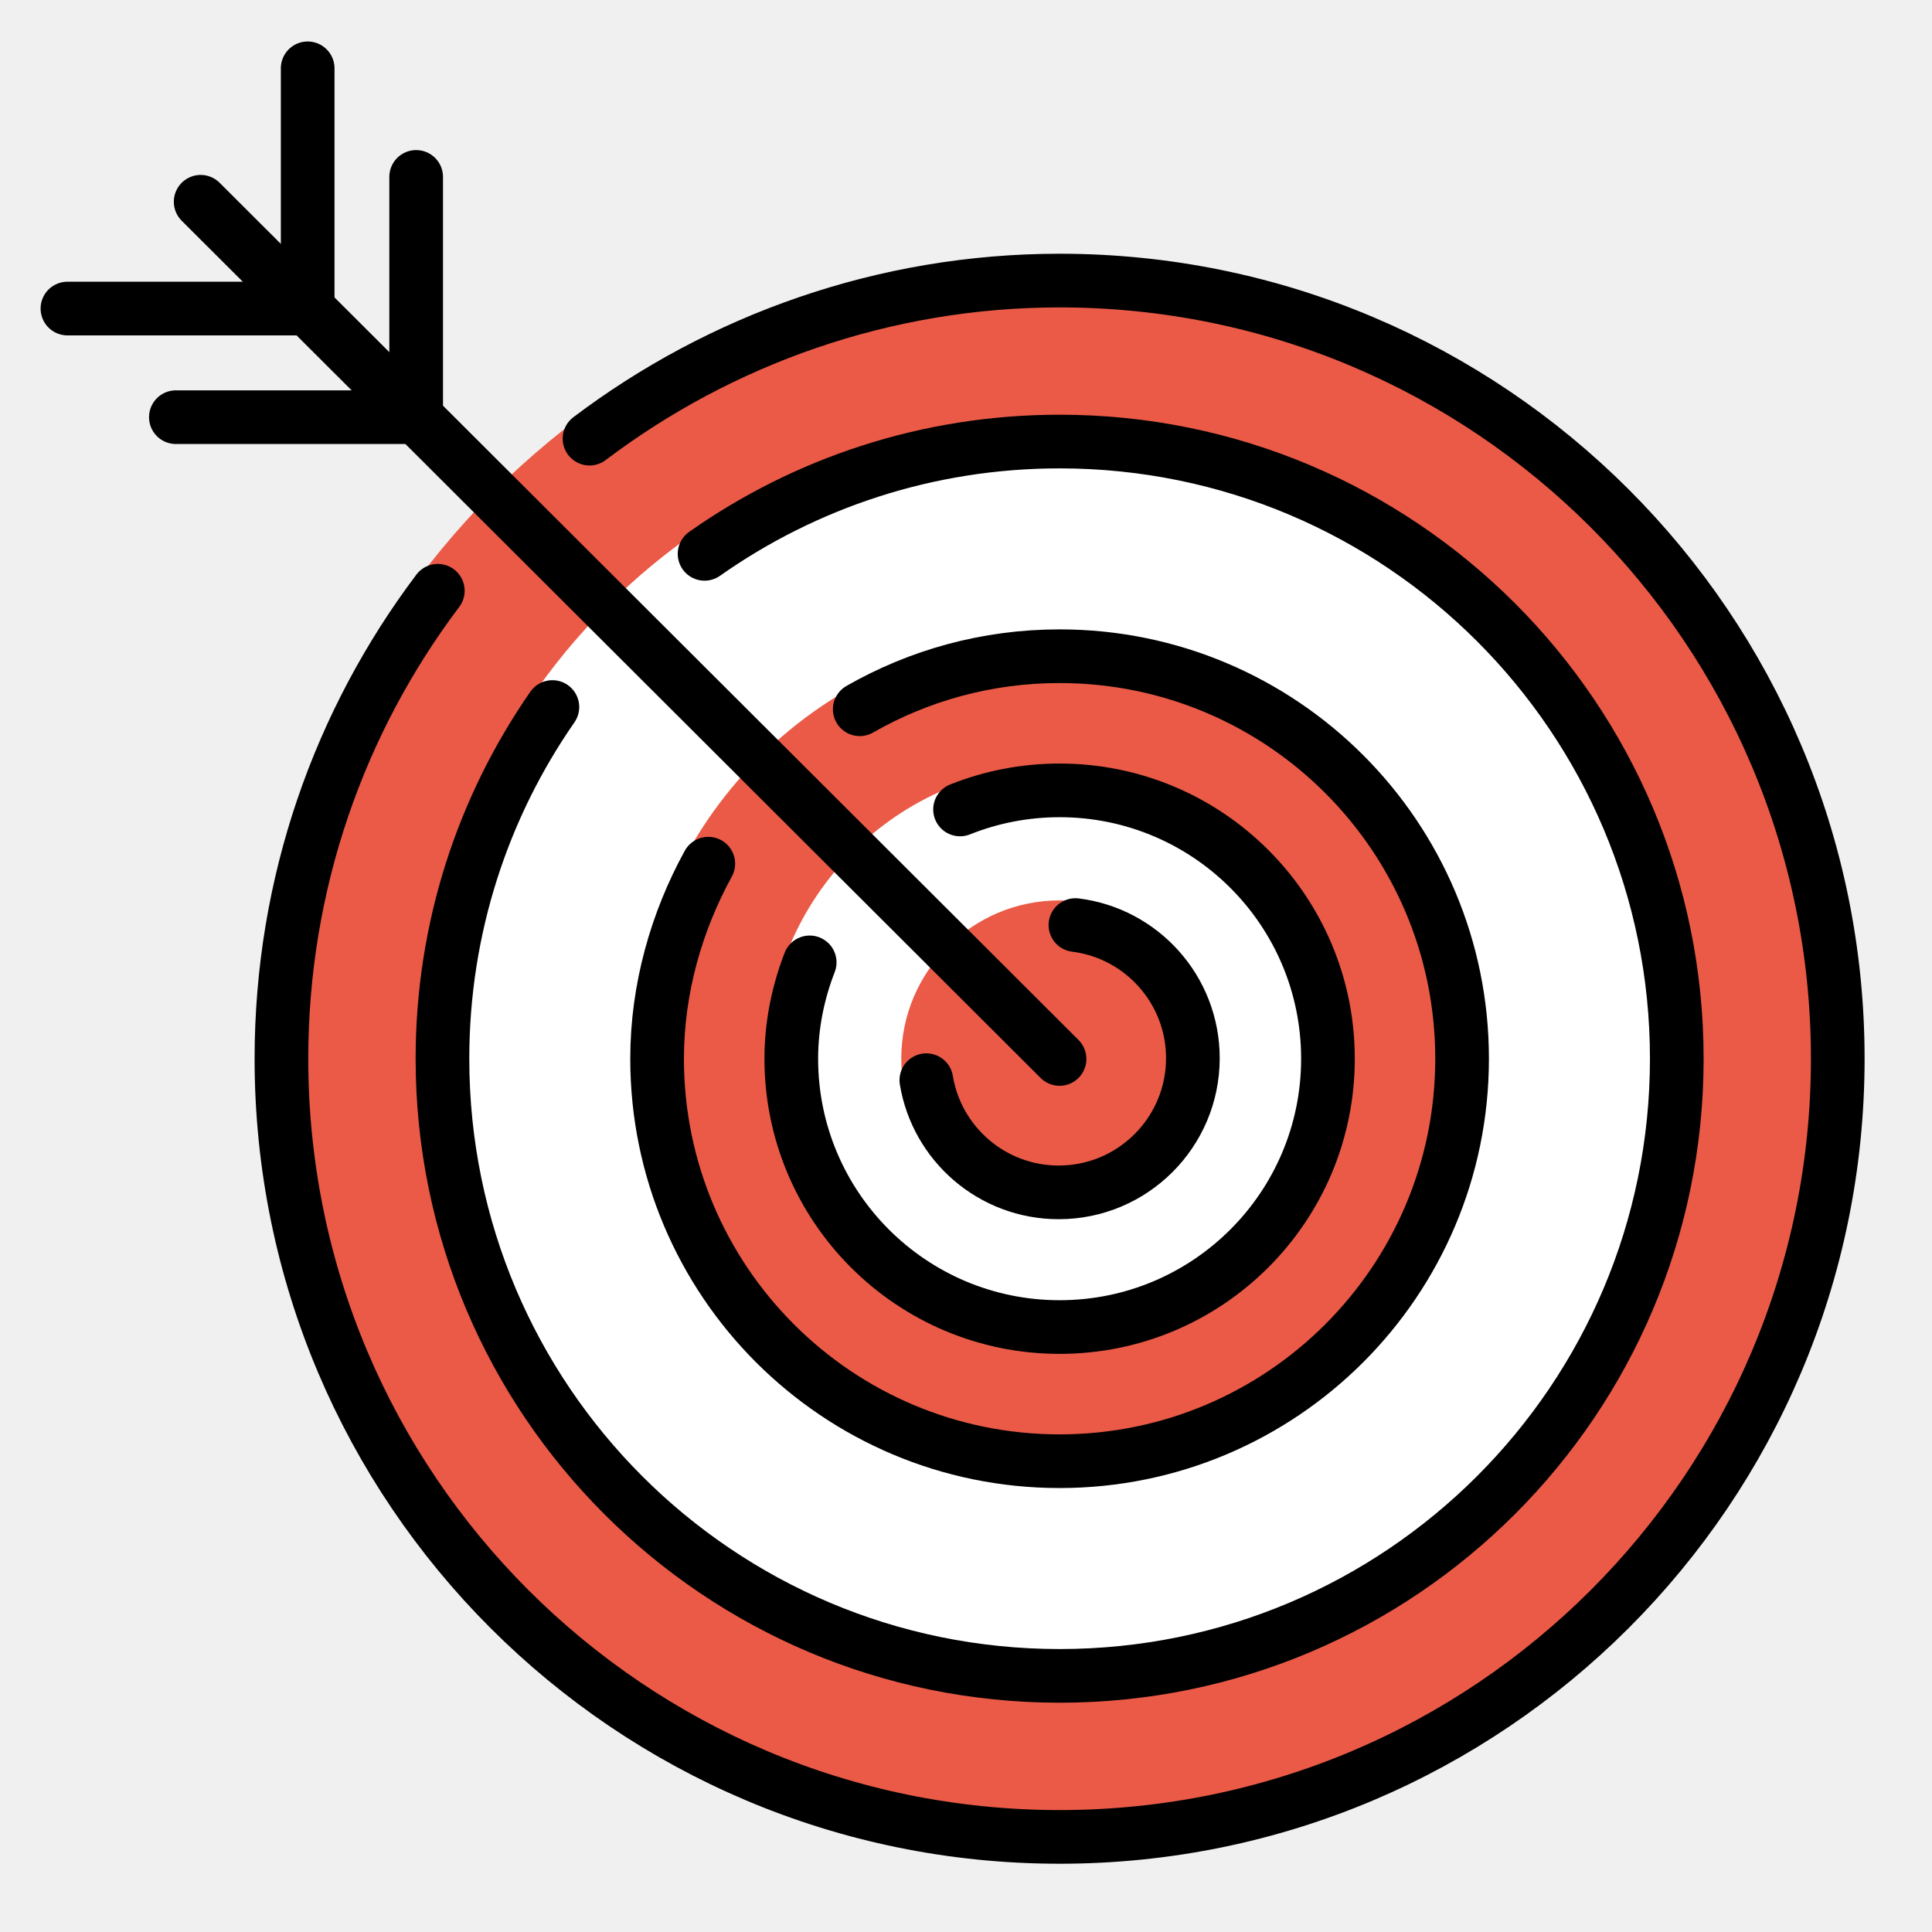
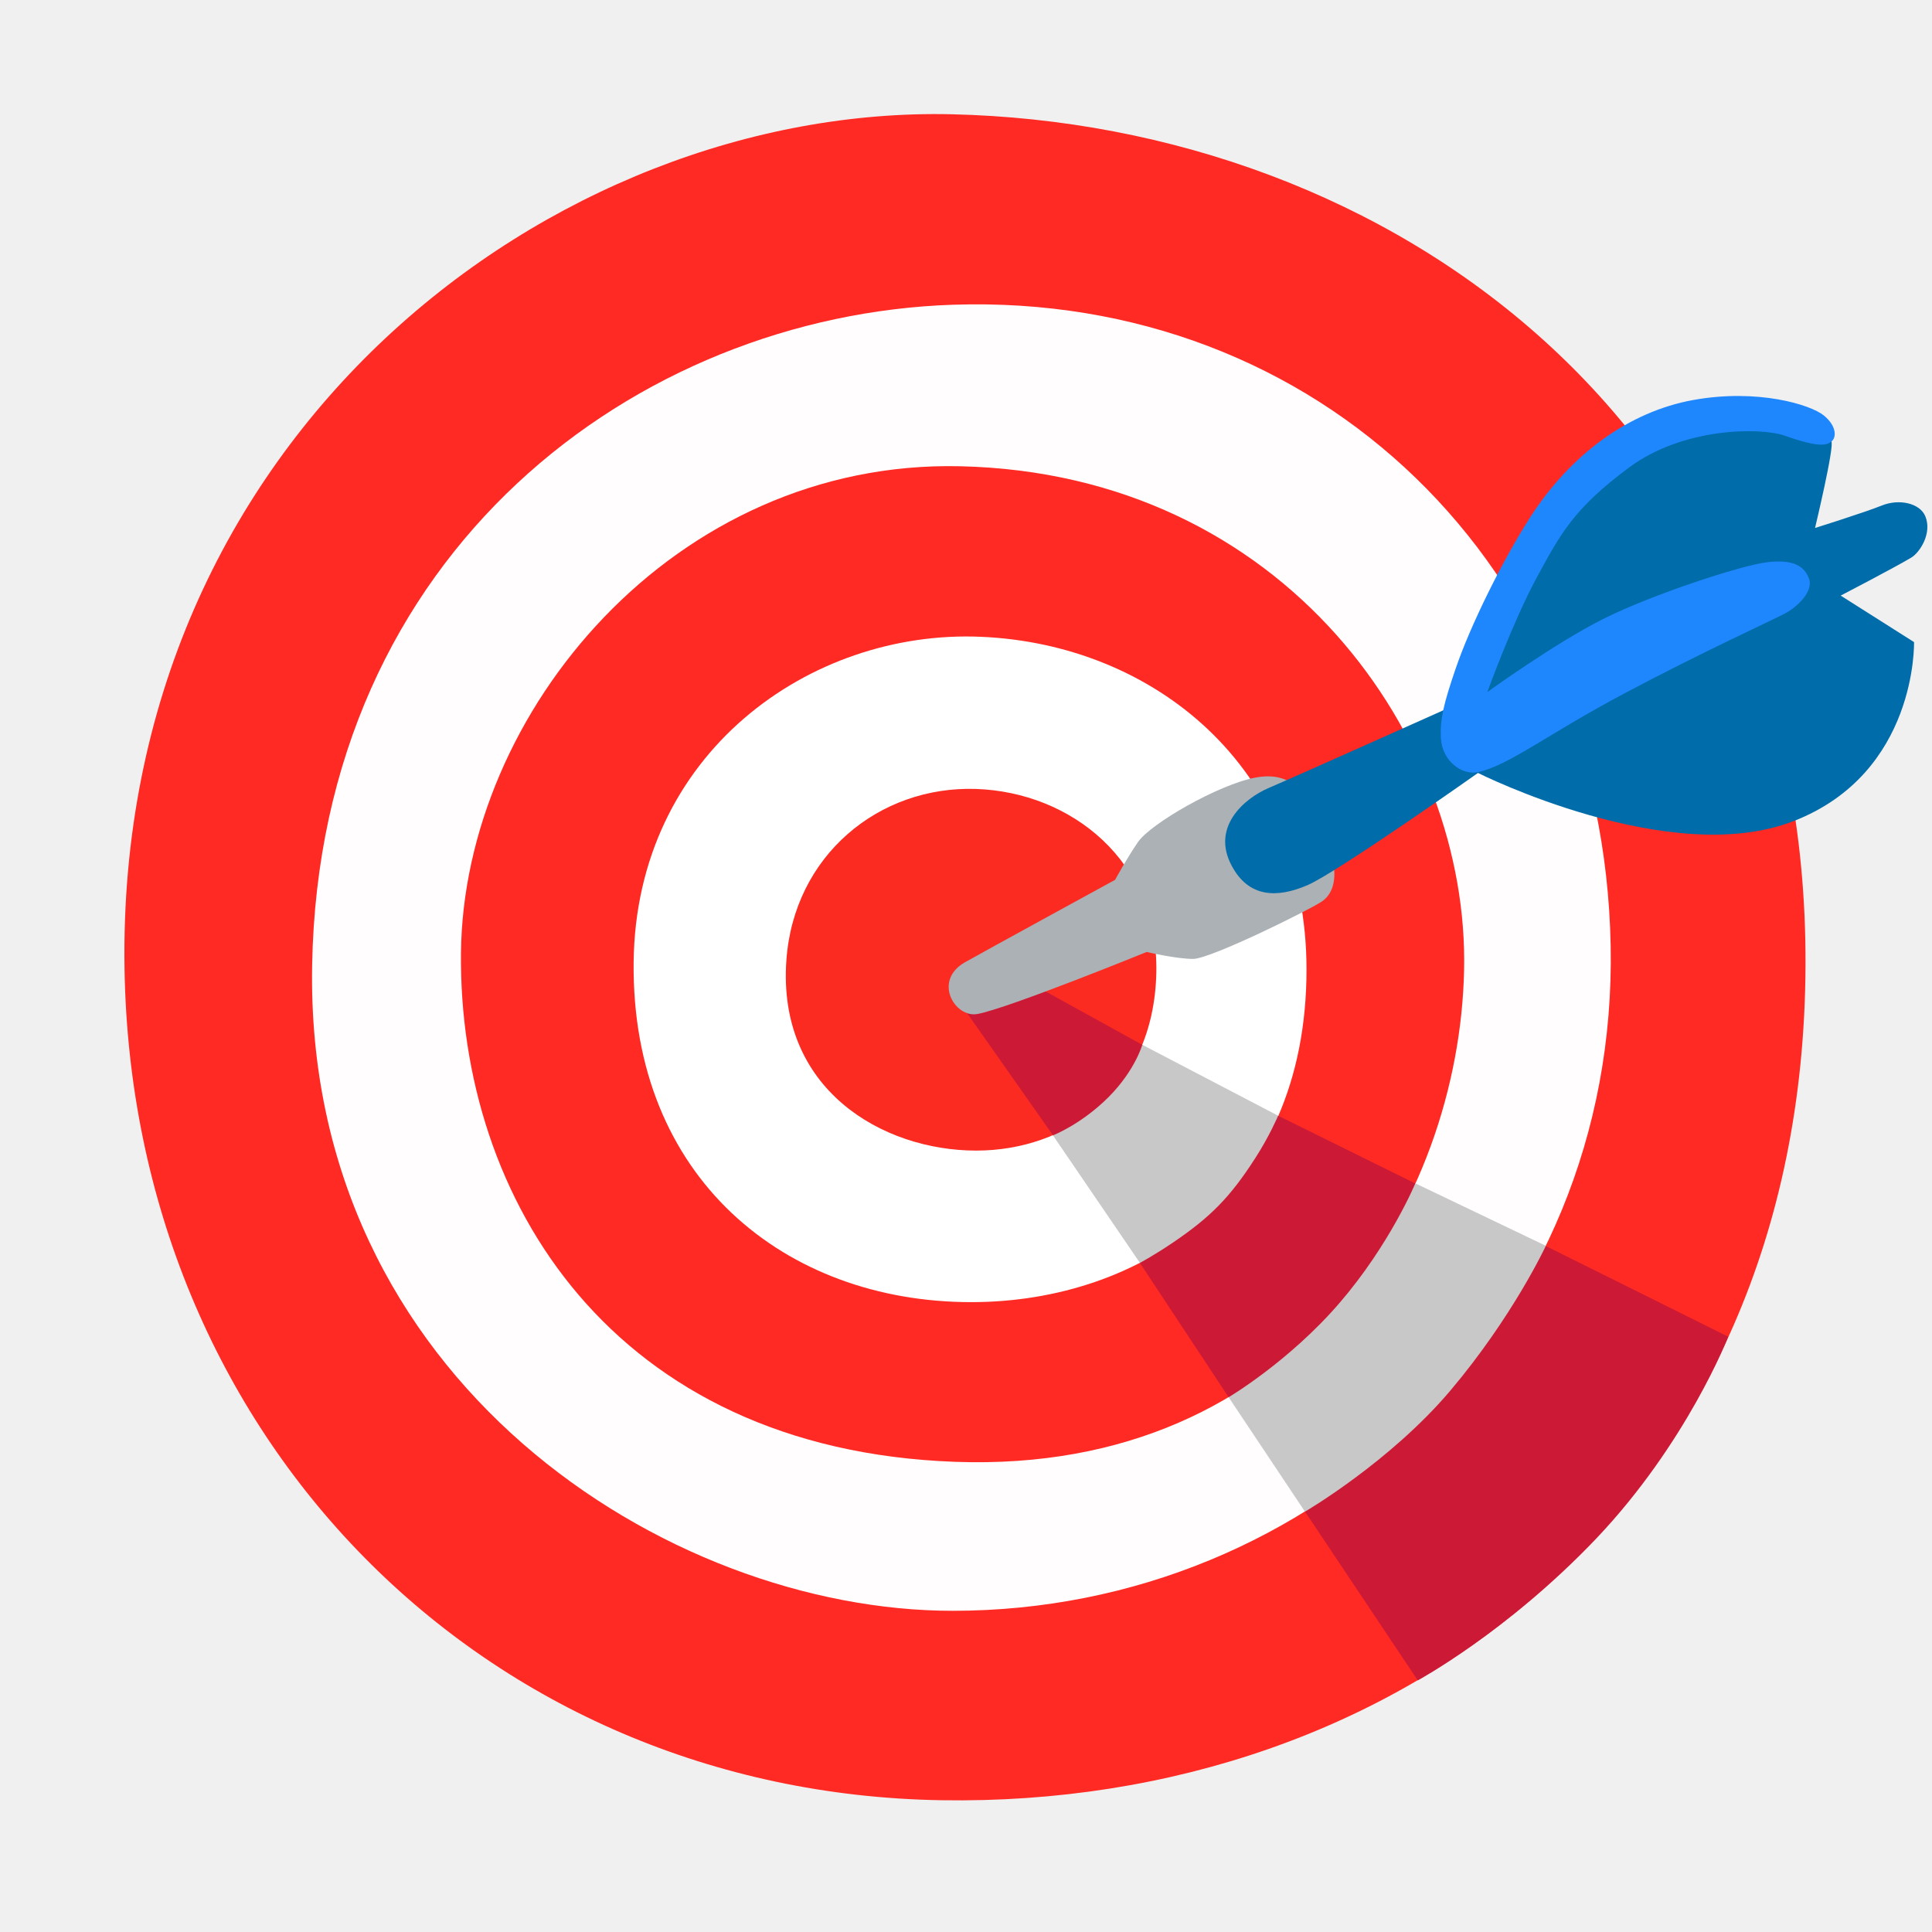
- <svg xmlns="http://www.w3.org/2000/svg" viewBox="0 0 72 72">
-   <g>
-     <circle cx="39.488" cy="39.455" r="29.85" fill="#EA5A47" stroke="none" />
-     <circle cx="39.488" cy="39.455" r="23.85" fill="#FFFFFF" stroke="none" />
-     <circle cx="39.488" cy="39.455" r="15.85" fill="#EA5A47" stroke="none" />
-     <circle cx="39.488" cy="39.455" r="10.9" fill="#FFFFFF" stroke="none" />
-     <circle cx="39.488" cy="39.455" r="5.9" fill="#EA5A47" stroke="none" />
-   </g>
-   <g />
-   <g />
-   <g />
-   <g>
-     <line x1="11.466" x2="2.513" y1="11.499" y2="11.499" fill="none" stroke="#000000" stroke-linecap="round" stroke-linejoin="round" stroke-miterlimit="10" stroke-width="2" />
-     <line x1="11.466" x2="11.466" y1="11.499" y2="2.546" fill="none" stroke="#000000" stroke-linecap="round" stroke-linejoin="round" stroke-miterlimit="10" stroke-width="2" />
-     <line x1="15.507" x2="6.554" y1="15.547" y2="15.547" fill="none" stroke="#000000" stroke-linecap="round" stroke-linejoin="round" stroke-miterlimit="10" stroke-width="2" />
-     <line x1="15.509" x2="15.509" y1="15.545" y2="6.593" fill="none" stroke="#000000" stroke-linecap="round" stroke-linejoin="round" stroke-miterlimit="10" stroke-width="2" />
-     <line x1="39.486" x2="7.478" y1="39.464" y2="7.519" fill="none" stroke="#000000" stroke-linecap="round" stroke-linejoin="round" stroke-miterlimit="10" stroke-width="2" />
-     <path fill="none" stroke="#000000" stroke-linecap="round" stroke-linejoin="round" stroke-miterlimit="10" stroke-width="2" d="M21.969,16.347c4.859-3.674,10.958-5.891,17.519-5.891c16.016,0,29,12.984,29,29s-12.984,29-29,29s-29-12.984-29-29 c0-6.547,2.169-12.587,5.828-17.44" />
-     <path fill="none" stroke="#000000" stroke-linecap="round" stroke-linejoin="round" stroke-miterlimit="10" stroke-width="2" d="M26.257,20.64c3.742-2.636,8.306-4.185,13.232-4.185c12.703,0,23,10.297,23,23s-10.297,23-23,23s-23-10.297-23-23 c0-4.87,1.514-9.387,4.097-13.106" />
-     <path fill="none" stroke="#000000" stroke-linecap="round" stroke-linejoin="round" stroke-miterlimit="10" stroke-width="2" d="M32.04,26.432c2.195-1.258,4.737-1.977,7.448-1.977c8.284,0,15,6.716,15,15s-6.716,15-15,15s-15-6.716-15-15 c0-2.616,0.731-5.127,1.908-7.268" />
-     <path fill="none" stroke="#000000" stroke-linecap="round" stroke-linejoin="round" stroke-miterlimit="10" stroke-width="2" d="M40.078,34.474c2.467,0.307,4.377,2.411,4.377,4.962c0,2.761-2.239,5-5,5c-2.482,0-4.542-1.809-4.933-4.181" />
-     <path fill="none" stroke="#000000" stroke-linecap="round" stroke-linejoin="round" stroke-miterlimit="10" stroke-width="2" d="M35.778,30.166c1.147-0.459,2.4-0.711,3.711-0.711c5.523,0,10,4.477,10,10s-4.477,10-10,10s-10-4.477-10-10 c0-1.255,0.252-2.473,0.686-3.59" />
-   </g>
+ <svg xmlns="http://www.w3.org/2000/svg" version="1.1" id="Layer_2" x="0px" y="0px" viewBox="0 0 128 128" style="enable-background:new 0 0 128 128;" xml:space="preserve">
+   <path style="fill:#FF2A23;" d="M63.04,7.57C36.72,6.97,7.69,28.8,8.25,64.16c0.49,31.09,23.85,54.62,54.12,55.11  c30.27,0.49,57.09-19.52,57.25-55.27C119.79,27.97,91.99,8.23,63.04,7.57z" />
+   <path style="fill:#FFFDFE;" d="M63.12,20.19C42.24,20.9,21.17,36.48,20.68,63.95c-0.49,27.47,23.52,42.77,42.44,42.77  c24.02,0,44.09-18.92,43.59-44.09C106.22,37.47,87.3,19.37,63.12,20.19z" />
+   <path style="fill:#FF2A23;" d="M63.61,30.89c-18.92-0.43-32.9,16.29-33.07,32.24c-0.16,16.29,10.03,32.9,32.74,33.72  s33.39-17.27,33.72-32.57C97.34,48.98,85.16,31.38,63.61,30.89z" />
+   <path style="fill:#FFFFFF;" d="M41.98,63.73c-0.16,14.31,10.03,22.54,22.37,22.54c11.21,0,22.21-7.07,22.21-22.04  c0-13.49-10.2-21.55-21.55-22.04C53.66,41.69,42.14,49.92,41.98,63.73z" />
+   <path style="fill:#FB2B22;" d="M52.1,63.62c-0.61,8.53,6.33,12.61,12.58,12.61c5.92,0,11.76-3.89,11.93-11.79  c0.15-7.42-5.67-11.95-11.93-12.17C58.22,52.05,52.59,56.69,52.1,63.62z" />
+   <path style="fill:#CC1935;" d="M66.74,64.29l-3.35,1.86l6.39,9.09c0,0,4.94,0.38,6.08-0.91s-0.15-5.09-0.15-5.09L66.74,64.29z" />
+   <path style="fill:#ACB1B5;" d="M87.42,54.41c-0.9-1.86-1.82-3.35-4.26-2.89c-2.43,0.46-6.92,3.04-7.76,4.26  c-0.77,1.12-1.52,2.51-1.52,2.51s-8.6,4.7-9.96,5.47c-2.13,1.22-0.66,3.7,0.84,3.42c2.05-0.38,11.21-4.11,11.21-4.11  s1.94,0.46,3.08,0.46c1.14,0,7.64-3.21,8.52-3.8C89.02,58.74,88.33,56.31,87.42,54.41z" />
+   <path style="fill:#C8C8C8;" d="M75.68,69.22c0,0-0.48,1.7-2.23,3.46c-1.82,1.82-3.69,2.54-3.69,2.54l5.77,8.46  c0,0,4.29,0.31,7.41-2.73s1.76-7.02,1.76-7.02L75.68,69.22z" />
+   <path style="fill:#CC1935;" d="M81.4,92.57l-5.88-8.9c0,0,0.98-0.52,2.27-1.4c2.37-1.62,3.69-2.91,5.38-5.55  c0.92-1.42,1.51-2.8,1.51-2.8l9.09,4.49c0,0-0.2,7.02-3.17,10.44S81.4,92.57,81.4,92.57z" />
+   <path style="fill:#C8C8C8;" d="M81.4,92.57l5.05,7.57c0,0,6.59,0.65,11.99-5.82s3.96-11.79,3.96-11.79l-8.63-4.13  c0,0-1.68,4.04-5.02,7.92S81.4,92.57,81.4,92.57z" />
+   <path style="fill:#CC1935;" d="M93.93,111.33l-7.47-11.18c0,0,5.63-3.29,9.63-8.02c4.15-4.91,6.32-9.58,6.32-9.58l12.09,6.01  c0,0-2.72,7.03-8.75,13.38C99.85,108.13,93.93,111.33,93.93,111.33z" />
+   <path style="fill:#006CA9;" d="M81.61,57.37c1.13,2.11,3,2.13,4.98,1.29c1.98-0.84,11.33-7.45,11.33-7.45s12.7,6.39,20.91,3.19  c8.21-3.19,7.98-11.86,7.98-11.86l-4.86-3.08c0,0,3.54-1.84,4.68-2.52c0.56-0.34,1.39-1.6,0.93-2.73c-0.36-0.88-1.74-1.18-2.88-0.72  c-1.14,0.46-4.43,1.49-4.43,1.49s1.31-5.45,1.08-5.75c-0.23-0.3-2.59-1.52-2.59-1.52s-7.68,0-8.67,0.38  c-0.99,0.38-8.59,7.91-8.59,7.91l-3.65,7.45l-1.56,3.32c0,0-10.65,4.77-12.25,5.45C82.43,52.91,80.22,54.8,81.61,57.37z" />
+   <path style="fill:#1F87FD;" d="M98.54,45.85c0,0,4.48-3.24,7.67-4.84s9.11-3.55,10.86-3.76c1.75-0.21,2.47,0.26,2.78,1.08  c0.31,0.82-0.72,1.85-1.6,2.32c-0.87,0.46-5.51,2.57-10.65,5.3s-7.58,4.73-9.66,5.2c-1.05,0.24-2.4-0.7-2.48-2.27  c-0.06-1.22,0.18-2.24,0.98-4.58c0.98-2.88,3.13-7.21,4.94-10.03c2.68-4.17,6.54-7,10.81-7.77c4.27-0.77,7.77,0.31,8.65,1.03  c0.87,0.72,0.82,1.46,0.51,1.71c-0.31,0.25-0.77,0.45-3.09-0.37c-1.61-0.57-6.74-0.57-10.34,2.11c-3.64,2.7-4.53,4.37-6.12,7.31  S98.54,45.85,98.54,45.85z" />
</svg>
